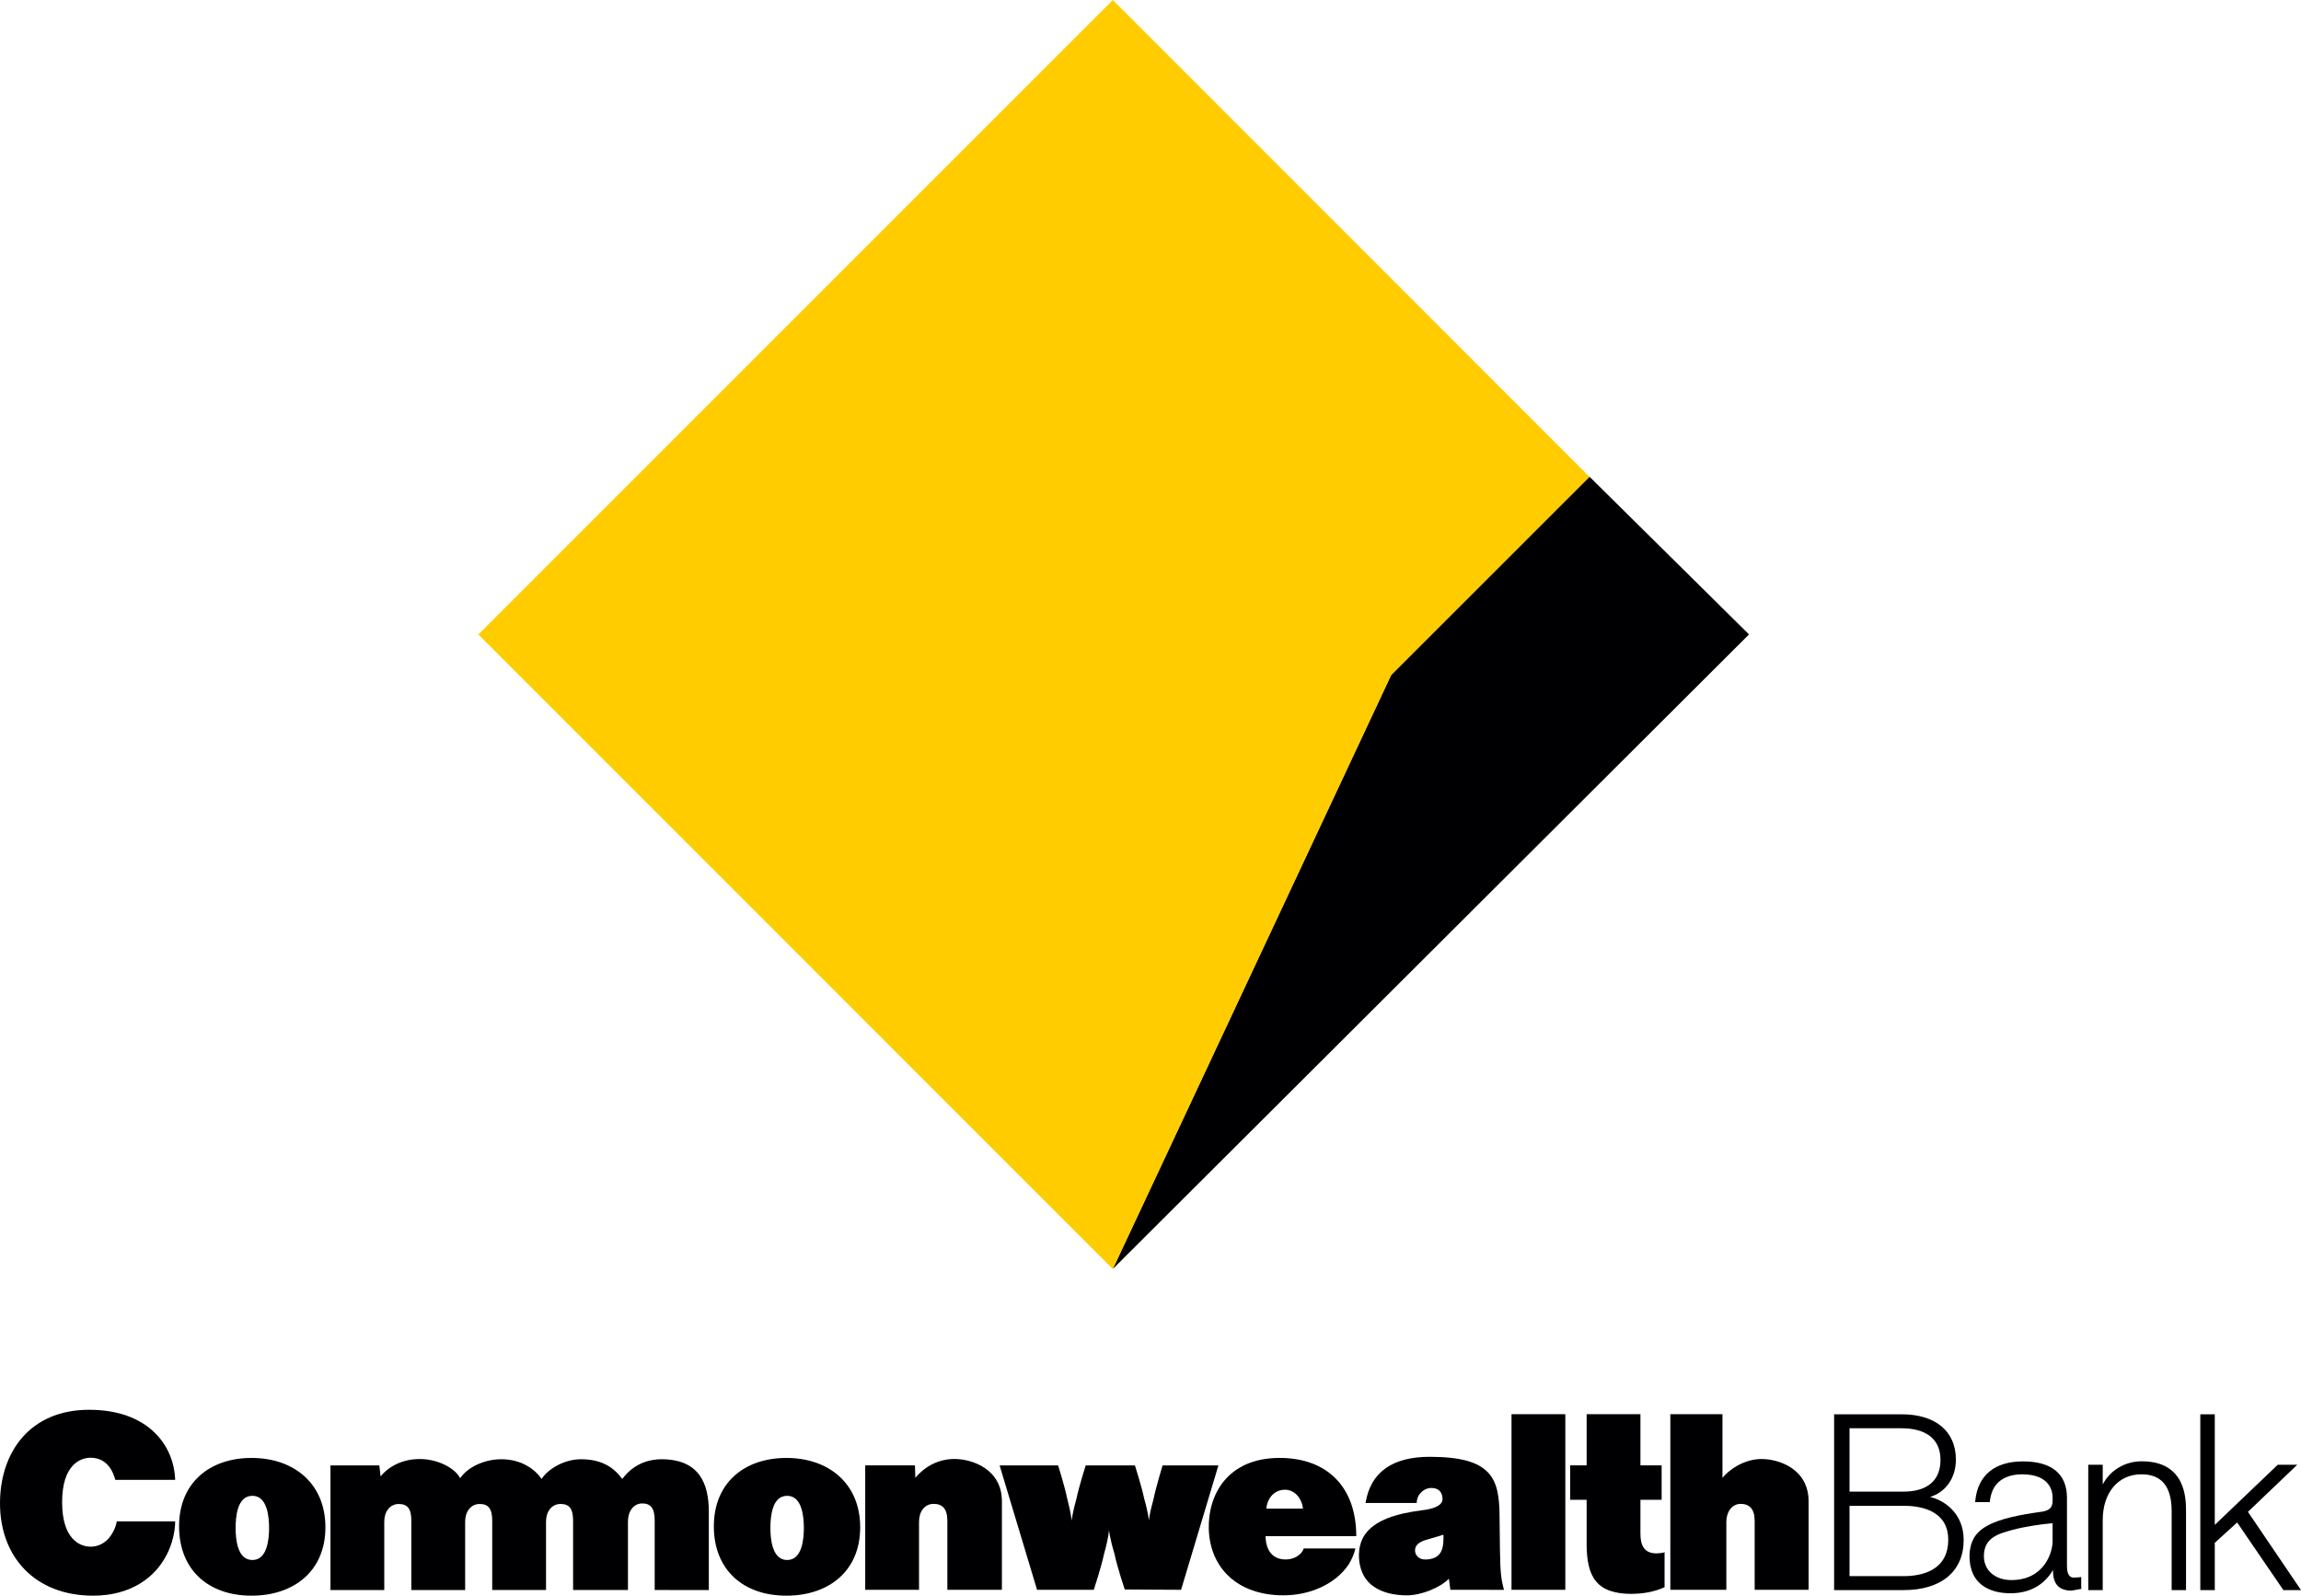
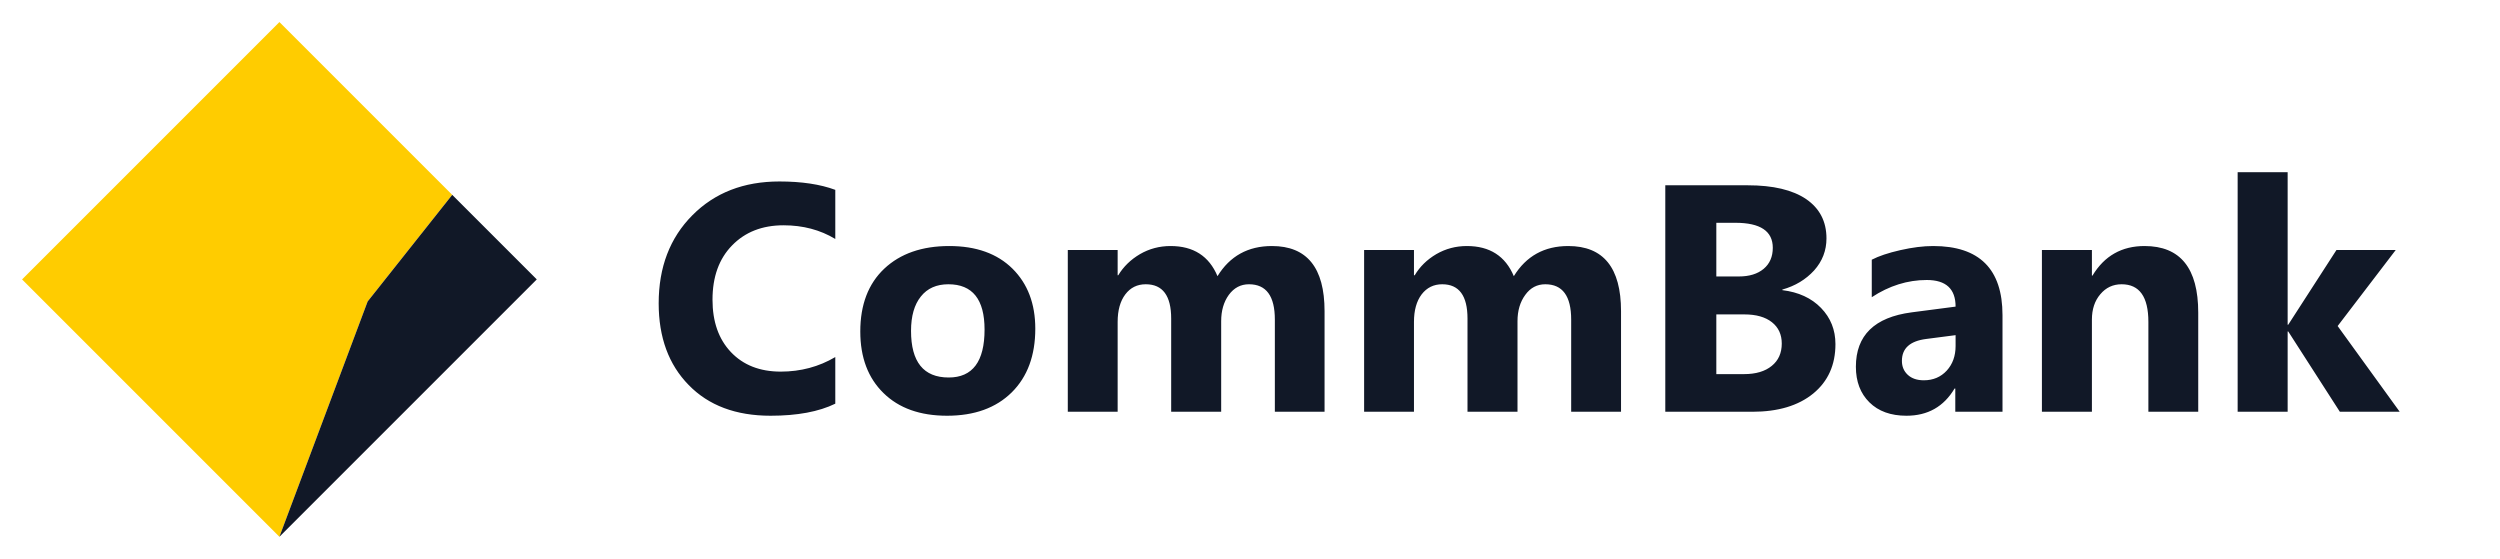
- <svg xmlns="http://www.w3.org/2000/svg" id="svg2233" version="1.1" viewBox="0 0 105.833 73.391" height="277.383" width="400">
-   <defs id="defs2227" />
-   <g transform="translate(0,-223.609)" id="layer1">
-     <path id="path1869" d="m 51.182,281.975 29.263,-29.186 -7.339,-7.257 -9.119,9.119 z m 0,0" style="fill:#000002;fill-opacity:1;fill-rule:nonzero;stroke:none;stroke-width:1.235" />
-     <path id="path1871" d="m 51.182,223.609 -29.181,29.181 29.181,29.186 12.805,-27.323 9.119,-9.114 z m 0,0" style="fill:#ffcc00;fill-opacity:1;fill-rule:nonzero;stroke:none;stroke-width:1.235" />
-     <path id="path1873" d="M 7.676,295.099 C 7.131,296.185 5.992,297 4.284,297 1.626,297 0,295.234 0,292.749 c 0,-2.321 1.356,-4.299 4.101,-4.299 2.692,0 3.903,1.616 3.956,3.223 H 5.303 c -0.227,-0.849 -0.758,-1.018 -1.134,-1.018 -0.487,0 -1.312,0.338 -1.312,2.046 0,1.708 0.825,2.046 1.312,2.046 0.294,0 0.7,-0.12 0.984,-0.598 0.092,-0.145 0.193,-0.372 0.217,-0.565 h 2.687 c 0,0.521 -0.169,1.11 -0.381,1.515" style="fill:#000002;fill-opacity:1;fill-rule:nonzero;stroke:none;stroke-width:1.235" />
-     <path id="path1875" d="m 11.57,297 c -2.012,0 -3.334,-1.211 -3.334,-3.189 0,-2.002 1.404,-3.146 3.334,-3.146 1.949,0 3.397,1.177 3.397,3.189 0,2.026 -1.462,3.146 -3.397,3.146 m 0.039,-4.593 c -0.704,0 -0.772,0.975 -0.772,1.481 0,0.511 0.077,1.472 0.772,1.472 0.69,0 0.767,-0.975 0.767,-1.472 0,-0.507 -0.077,-1.481 -0.767,-1.481" style="fill:#000002;fill-opacity:1;fill-rule:nonzero;stroke:none;stroke-width:1.235" />
-     <path id="path1877" d="m 30.112,296.739 v -3.199 c 0,-0.555 -0.179,-0.782 -0.574,-0.782 -0.396,0 -0.656,0.362 -0.656,0.825 v 3.155 h -2.523 v -3.189 c 0,-0.555 -0.179,-0.767 -0.574,-0.767 -0.41,0 -0.671,0.347 -0.671,0.811 v 3.146 h -2.475 v -3.189 c 0,-0.555 -0.179,-0.767 -0.574,-0.767 -0.41,0 -0.671,0.347 -0.671,0.811 v 3.146 h -2.475 v -3.189 c 0,-0.555 -0.179,-0.767 -0.579,-0.767 -0.405,0 -0.666,0.347 -0.666,0.811 v 3.146 h -2.475 v -5.732 h 2.248 l 0.058,0.507 c 0.372,-0.463 1.008,-0.801 1.8,-0.801 0.791,0 1.592,0.381 1.862,0.883 0.309,-0.478 1.076,-0.873 1.891,-0.873 0.936,0 1.558,0.473 1.853,0.907 0.27,-0.434 1.018,-0.907 1.809,-0.907 0.994,0 1.529,0.405 1.901,0.907 0.574,-0.772 1.336,-0.907 1.8,-0.907 1.761,0 2.181,1.144 2.181,2.422 v 3.595 z m 0,0" style="fill:#000002;fill-opacity:1;fill-rule:nonzero;stroke:none;stroke-width:1.235" />
-     <path id="path1879" d="m 36.172,297 c -2.012,0 -3.339,-1.211 -3.339,-3.189 0,-2.002 1.404,-3.146 3.339,-3.146 1.944,0 3.392,1.177 3.392,3.189 0,2.026 -1.457,3.146 -3.392,3.146 m 0.034,-4.593 c -0.704,0 -0.772,0.975 -0.772,1.481 0,0.511 0.082,1.472 0.772,1.472 0.69,0 0.767,-0.975 0.767,-1.472 0,-0.507 -0.077,-1.481 -0.767,-1.481" style="fill:#000002;fill-opacity:1;fill-rule:nonzero;stroke:none;stroke-width:1.235" />
-     <path id="path1881" d="m 43.573,296.73 v -3.18 c 0,-0.555 -0.236,-0.772 -0.632,-0.772 -0.41,0 -0.671,0.352 -0.671,0.815 v 3.136 h -2.475 v -5.722 h 2.287 l 0.019,0.574 c 0.478,-0.574 1.119,-0.868 1.8,-0.868 0.825,0 2.181,0.473 2.181,1.944 v 4.072 z m 0,0" style="fill:#000002;fill-opacity:1;fill-rule:nonzero;stroke:none;stroke-width:1.235" />
-     <path id="path1883" d="m 54.323,296.73 -2.591,-0.014 c 0,0 -0.338,-1.004 -0.473,-1.64 -0.227,-0.767 -0.251,-1.095 -0.251,-1.095 0,0 -0.01,0.328 -0.227,1.095 -0.121,0.589 -0.473,1.655 -0.473,1.655 H 47.699 L 45.976,291.008 h 2.692 c 0,0 0.309,0.984 0.42,1.539 0.169,0.632 0.203,1.004 0.203,1.004 0,0 0.034,-0.362 0.217,-1.004 0.125,-0.593 0.429,-1.539 0.429,-1.539 h 2.263 c 0,0 0.304,0.946 0.429,1.539 0.193,0.675 0.212,1.004 0.212,1.004 0,0 0.024,-0.318 0.217,-1.004 0.111,-0.545 0.415,-1.539 0.415,-1.539 h 2.567 z m 0,0" style="fill:#000002;fill-opacity:1;fill-rule:nonzero;stroke:none;stroke-width:1.235" />
-     <path id="path1885" d="m 58.207,294.264 c 0.014,0.574 0.261,1.071 0.931,1.071 0.314,0 0.709,-0.159 0.825,-0.507 h 2.374 c -0.043,0.246 -0.183,0.54 -0.304,0.733 -0.637,0.95 -1.843,1.423 -2.996,1.423 -2.118,0 -3.382,-1.254 -3.44,-3.049 -0.043,-1.597 0.883,-3.271 3.257,-3.271 2.195,0 3.527,1.346 3.527,3.599 z m 0.897,-2.137 c -0.487,0 -0.815,0.381 -0.859,0.868 h 1.684 c -0.048,-0.463 -0.376,-0.868 -0.825,-0.868" style="fill:#000002;fill-opacity:1;fill-rule:nonzero;stroke:none;stroke-width:1.235" />
-     <path id="path1887" d="m 66.709,296.73 -0.068,-0.511 c -0.42,0.429 -1.288,0.767 -1.944,0.767 -0.42,0 -1.37,-0.077 -1.867,-0.743 -0.396,-0.545 -0.439,-1.428 -0.092,-1.993 0.478,-0.757 1.573,-1.037 2.659,-1.177 0.396,-0.043 0.951,-0.169 0.951,-0.516 0,-0.275 -0.145,-0.511 -0.507,-0.511 -0.362,0 -0.68,0.304 -0.68,0.69 h -2.355 l 0.014,-0.068 c 0.246,-1.365 1.245,-2.055 2.938,-2.055 2.861,0 3.199,0.994 3.213,2.712 l 0.019,1.607 c 0.014,1.095 0.068,1.346 0.183,1.8 z m -0.318,-2.533 c 0,0 -0.328,0.101 -0.632,0.188 -0.193,0.058 -0.675,0.15 -0.675,0.536 0,0.193 0.154,0.429 0.497,0.415 0.642,-0.021 0.811,-0.396 0.811,-0.96 z m 0,0" style="fill:#000002;fill-opacity:1;fill-rule:nonzero;stroke:none;stroke-width:1.235" />
-     <path id="path1889" d="m 69.521,288.653 h 2.475 v 8.077 h -2.475 z m 0,0" style="fill:#000002;fill-opacity:1;fill-rule:nonzero;stroke:none;stroke-width:1.235" />
-     <path id="path1891" d="m 75.056,296.918 c -1.64,0 -2.08,-0.791 -2.08,-2.316 v -2.012 h -0.758 v -1.583 h 0.758 v -2.355 h 2.475 v 2.355 h 0.975 v 1.583 h -0.975 v 1.558 c 0,0.555 0.183,0.907 0.738,0.907 0.087,0 0.203,-0.014 0.314,-0.035 0.058,-0.014 0.058,-0.025 0.058,-0.025 v 1.616 c -0.463,0.212 -0.994,0.304 -1.505,0.304" style="fill:#000002;fill-opacity:1;fill-rule:nonzero;stroke:none;stroke-width:1.235" />
-     <path id="path1893" d="m 83.185,296.73 h -2.48 v -3.17 c 0,-0.555 -0.246,-0.782 -0.647,-0.782 -0.396,0 -0.656,0.367 -0.656,0.83 v 3.122 h -2.576 v -8.077 h 2.398 v 2.929 c 0.376,-0.463 1.086,-0.868 1.79,-0.868 0.835,0 2.171,0.473 2.171,1.944 z m 0,0" style="fill:#000002;fill-opacity:1;fill-rule:nonzero;stroke:none;stroke-width:1.235" />
-     <path id="path1895" d="m 88.768,292.46 c 0.714,-0.212 1.192,-0.864 1.192,-1.718 0,-1.303 -0.936,-2.084 -2.494,-2.084 h -3.107 v 8.086 h 3.194 c 1.732,0 2.765,-0.859 2.765,-2.306 0,-1.274 -0.955,-1.848 -1.549,-1.978 m -3.701,0.405 h 2.485 c 0.767,0 2.055,0.203 2.055,1.563 0,1.457 -1.288,1.674 -2.055,1.674 h -2.485 z m 2.485,-0.651 h -2.485 v -2.914 h 2.398 c 0.666,0 1.785,0.188 1.785,1.462 0,0.936 -0.603,1.452 -1.698,1.452" style="fill:#000002;fill-opacity:1;fill-rule:nonzero;stroke:none;stroke-width:1.235" />
-     <path id="path1897" d="m 95.725,296.141 -0.077,0.011 -0.256,0.018 c -0.135,0 -0.323,-0.053 -0.323,-0.526 v -3.146 c 0,-1.095 -0.7,-1.674 -2.026,-1.674 -1.293,0 -2.075,0.637 -2.19,1.805 l -0.01,0.068 h 0.675 l 0.005,-0.053 c 0.034,-0.285 0.125,-0.531 0.265,-0.719 0.251,-0.333 0.675,-0.507 1.221,-0.507 1.298,0 1.399,0.811 1.399,1.061 v 0.169 c 0,0.362 -0.232,0.463 -0.579,0.502 -0.83,0.116 -1.862,0.299 -2.465,0.656 -0.256,0.14 -0.473,0.352 -0.584,0.56 -0.246,0.439 -0.261,1.124 -0.034,1.626 0.261,0.579 0.878,0.897 1.727,0.897 0.883,0 1.549,-0.381 1.954,-1.071 v 0.082 c 0.014,0.584 0.294,0.868 0.854,0.868 l 0.454,-0.082 -0.01,-0.048 z m -1.317,-2.475 v 0.84 c 0,0.463 -0.352,1.776 -1.901,1.776 -0.743,0 -1.259,-0.449 -1.259,-1.095 0,-0.854 0.651,-1.033 1.346,-1.221 0.531,-0.14 1.293,-0.256 1.814,-0.299" style="fill:#000002;fill-opacity:1;fill-rule:nonzero;stroke:none;stroke-width:1.235" />
-     <path id="path1899" d="m 98.509,290.819 c -0.786,0 -1.467,0.429 -1.795,1.066 v -0.907 h -0.666 v 5.766 h 0.666 v -3.218 c 0,-1.264 0.709,-2.108 1.776,-2.108 0.936,0 1.394,0.56 1.394,1.708 v 3.619 h 0.661 v -3.619 c 0,-0.569 0,-2.306 -2.036,-2.306" style="fill:#000002;fill-opacity:1;fill-rule:nonzero;stroke:none;stroke-width:1.235" />
-     <path id="path1901" d="m 103.392,293.145 c 0.072,-0.072 2.268,-2.166 2.268,-2.166 h -0.897 c 0,0 -2.697,2.576 -2.895,2.765 v -5.085 h -0.666 v 8.086 h 0.666 v -2.176 c 0.038,-0.035 0.931,-0.849 1.028,-0.936 0.077,0.116 2.128,3.112 2.128,3.112 h 0.811 c 0,0 -2.383,-3.513 -2.441,-3.599" style="fill:#000002;fill-opacity:1;fill-rule:nonzero;stroke:none;stroke-width:1.235" />
-   </g>
+ <svg xmlns="http://www.w3.org/2000/svg" viewBox="0 0 170 38" width="170" height="38" fill="none">
+   <path d="M19 1.5L1.5 19L19 36.5L25 20.5L30.75 13.25Z" fill="#FFCC00" />
+   <path d="M30.75 13.25L36.5 19L19 36.5L25 20.5Z" fill="#111827" />
+   <path d="M56.80 24.28L56.80 27.45Q55.12 28.27 52.40 28.27Q48.86 28.27 46.83 26.18Q44.79 24.10 44.79 20.63Q44.79 16.94 47.08 14.64Q49.36 12.34 53 12.34Q55.26 12.34 56.80 12.91L56.80 16.25Q55.26 15.32 53.28 15.32Q51.11 15.32 49.78 16.69Q48.45 18.05 48.45 20.38Q48.45 22.62 49.70 23.94Q50.96 25.27 53.09 25.27Q55.12 25.27 56.80 24.28M64.40 28.27Q61.65 28.27 60.08 26.73Q58.50 25.19 58.50 22.54Q58.50 19.81 60.13 18.27Q61.77 16.73 64.55 16.73Q67.29 16.73 68.85 18.27Q70.40 19.81 70.40 22.35Q70.40 25.09 68.80 26.68Q67.19 28.27 64.40 28.27M64.49 19.33Q63.28 19.33 62.62 20.16Q61.95 20.99 61.95 22.50Q61.95 25.67 64.51 25.67Q66.95 25.67 66.95 22.41Q66.95 19.33 64.49 19.33M90.07 21.16L90.07 28L86.69 28L86.69 21.73Q86.69 19.33 84.93 19.33Q84.09 19.33 83.56 20.05Q83.04 20.77 83.04 21.84L83.04 28L79.64 28L79.64 21.66Q79.64 19.33 77.91 19.33Q77.04 19.33 76.52 20.02Q76 20.71 76 21.89L76 28L72.61 28L72.61 17L76 17L76 18.72L76.04 18.72Q76.57 17.84 77.52 17.28Q78.47 16.73 79.60 16.73Q81.93 16.73 82.79 18.78Q84.05 16.73 86.49 16.73Q90.07 16.73 90.07 21.16M110.23 21.16L110.23 28L106.84 28L106.84 21.73Q106.84 19.33 105.08 19.33Q104.24 19.33 103.72 20.05Q103.19 20.77 103.19 21.84L103.19 28L99.79 28L99.79 21.66Q99.79 19.33 98.07 19.33Q97.20 19.33 96.67 20.02Q96.15 20.71 96.15 21.89L96.15 28L92.76 28L92.76 17L96.15 17L96.15 18.72L96.20 18.72Q96.72 17.84 97.67 17.28Q98.62 16.73 99.75 16.73Q102.08 16.73 102.94 18.78Q104.20 16.73 106.64 16.73Q110.23 16.73 110.23 21.16M119.16 28L113.24 28L113.24 12.60L118.85 12.60Q121.43 12.60 122.82 13.54Q124.20 14.49 124.20 16.21Q124.20 17.45 123.36 18.39Q122.51 19.32 121.20 19.69L121.20 19.73Q122.85 19.93 123.83 20.94Q124.81 21.95 124.81 23.40Q124.81 25.52 123.30 26.76Q121.78 28 119.16 28M118.01 15.15L116.71 15.15L116.71 18.80L118.24 18.80Q119.31 18.80 119.93 18.28Q120.55 17.76 120.55 16.85Q120.55 15.15 118.01 15.15M118.62 21.38L116.71 21.38L116.71 25.44L118.59 25.44Q119.80 25.44 120.48 24.88Q121.16 24.33 121.16 23.36Q121.16 22.44 120.49 21.91Q119.82 21.38 118.62 21.38M136.17 21.43L136.17 28L132.96 28L132.96 26.42L132.91 26.42Q131.81 28.27 129.64 28.27Q128.04 28.27 127.12 27.36Q126.20 26.45 126.20 24.94Q126.20 21.74 129.99 21.24L132.98 20.85Q132.98 19.04 131.02 19.04Q129.06 19.04 127.28 20.21L127.28 17.66Q127.99 17.29 129.22 17.01Q130.45 16.73 131.46 16.73Q136.17 16.73 136.17 21.43M132.98 23.53L132.98 22.79L130.98 23.05Q129.33 23.26 129.33 24.54Q129.33 25.12 129.73 25.49Q130.13 25.86 130.82 25.86Q131.77 25.86 132.38 25.20Q132.98 24.54 132.98 23.53M149.48 21.26L149.48 28L146.09 28L146.09 21.89Q146.09 19.33 144.27 19.33Q143.39 19.33 142.82 20.01Q142.25 20.68 142.25 21.73L142.25 28L138.85 28L138.85 17L142.25 17L142.25 18.74L142.29 18.74Q143.50 16.73 145.83 16.73Q149.48 16.73 149.48 21.26M158.96 22.17L163.18 28L159.11 28L155.60 22.54L155.56 22.54L155.56 28L152.16 28L152.16 11.71L155.56 11.71L155.56 22.08L155.60 22.08L158.88 17L162.91 17" fill="#111827" />
</svg>
